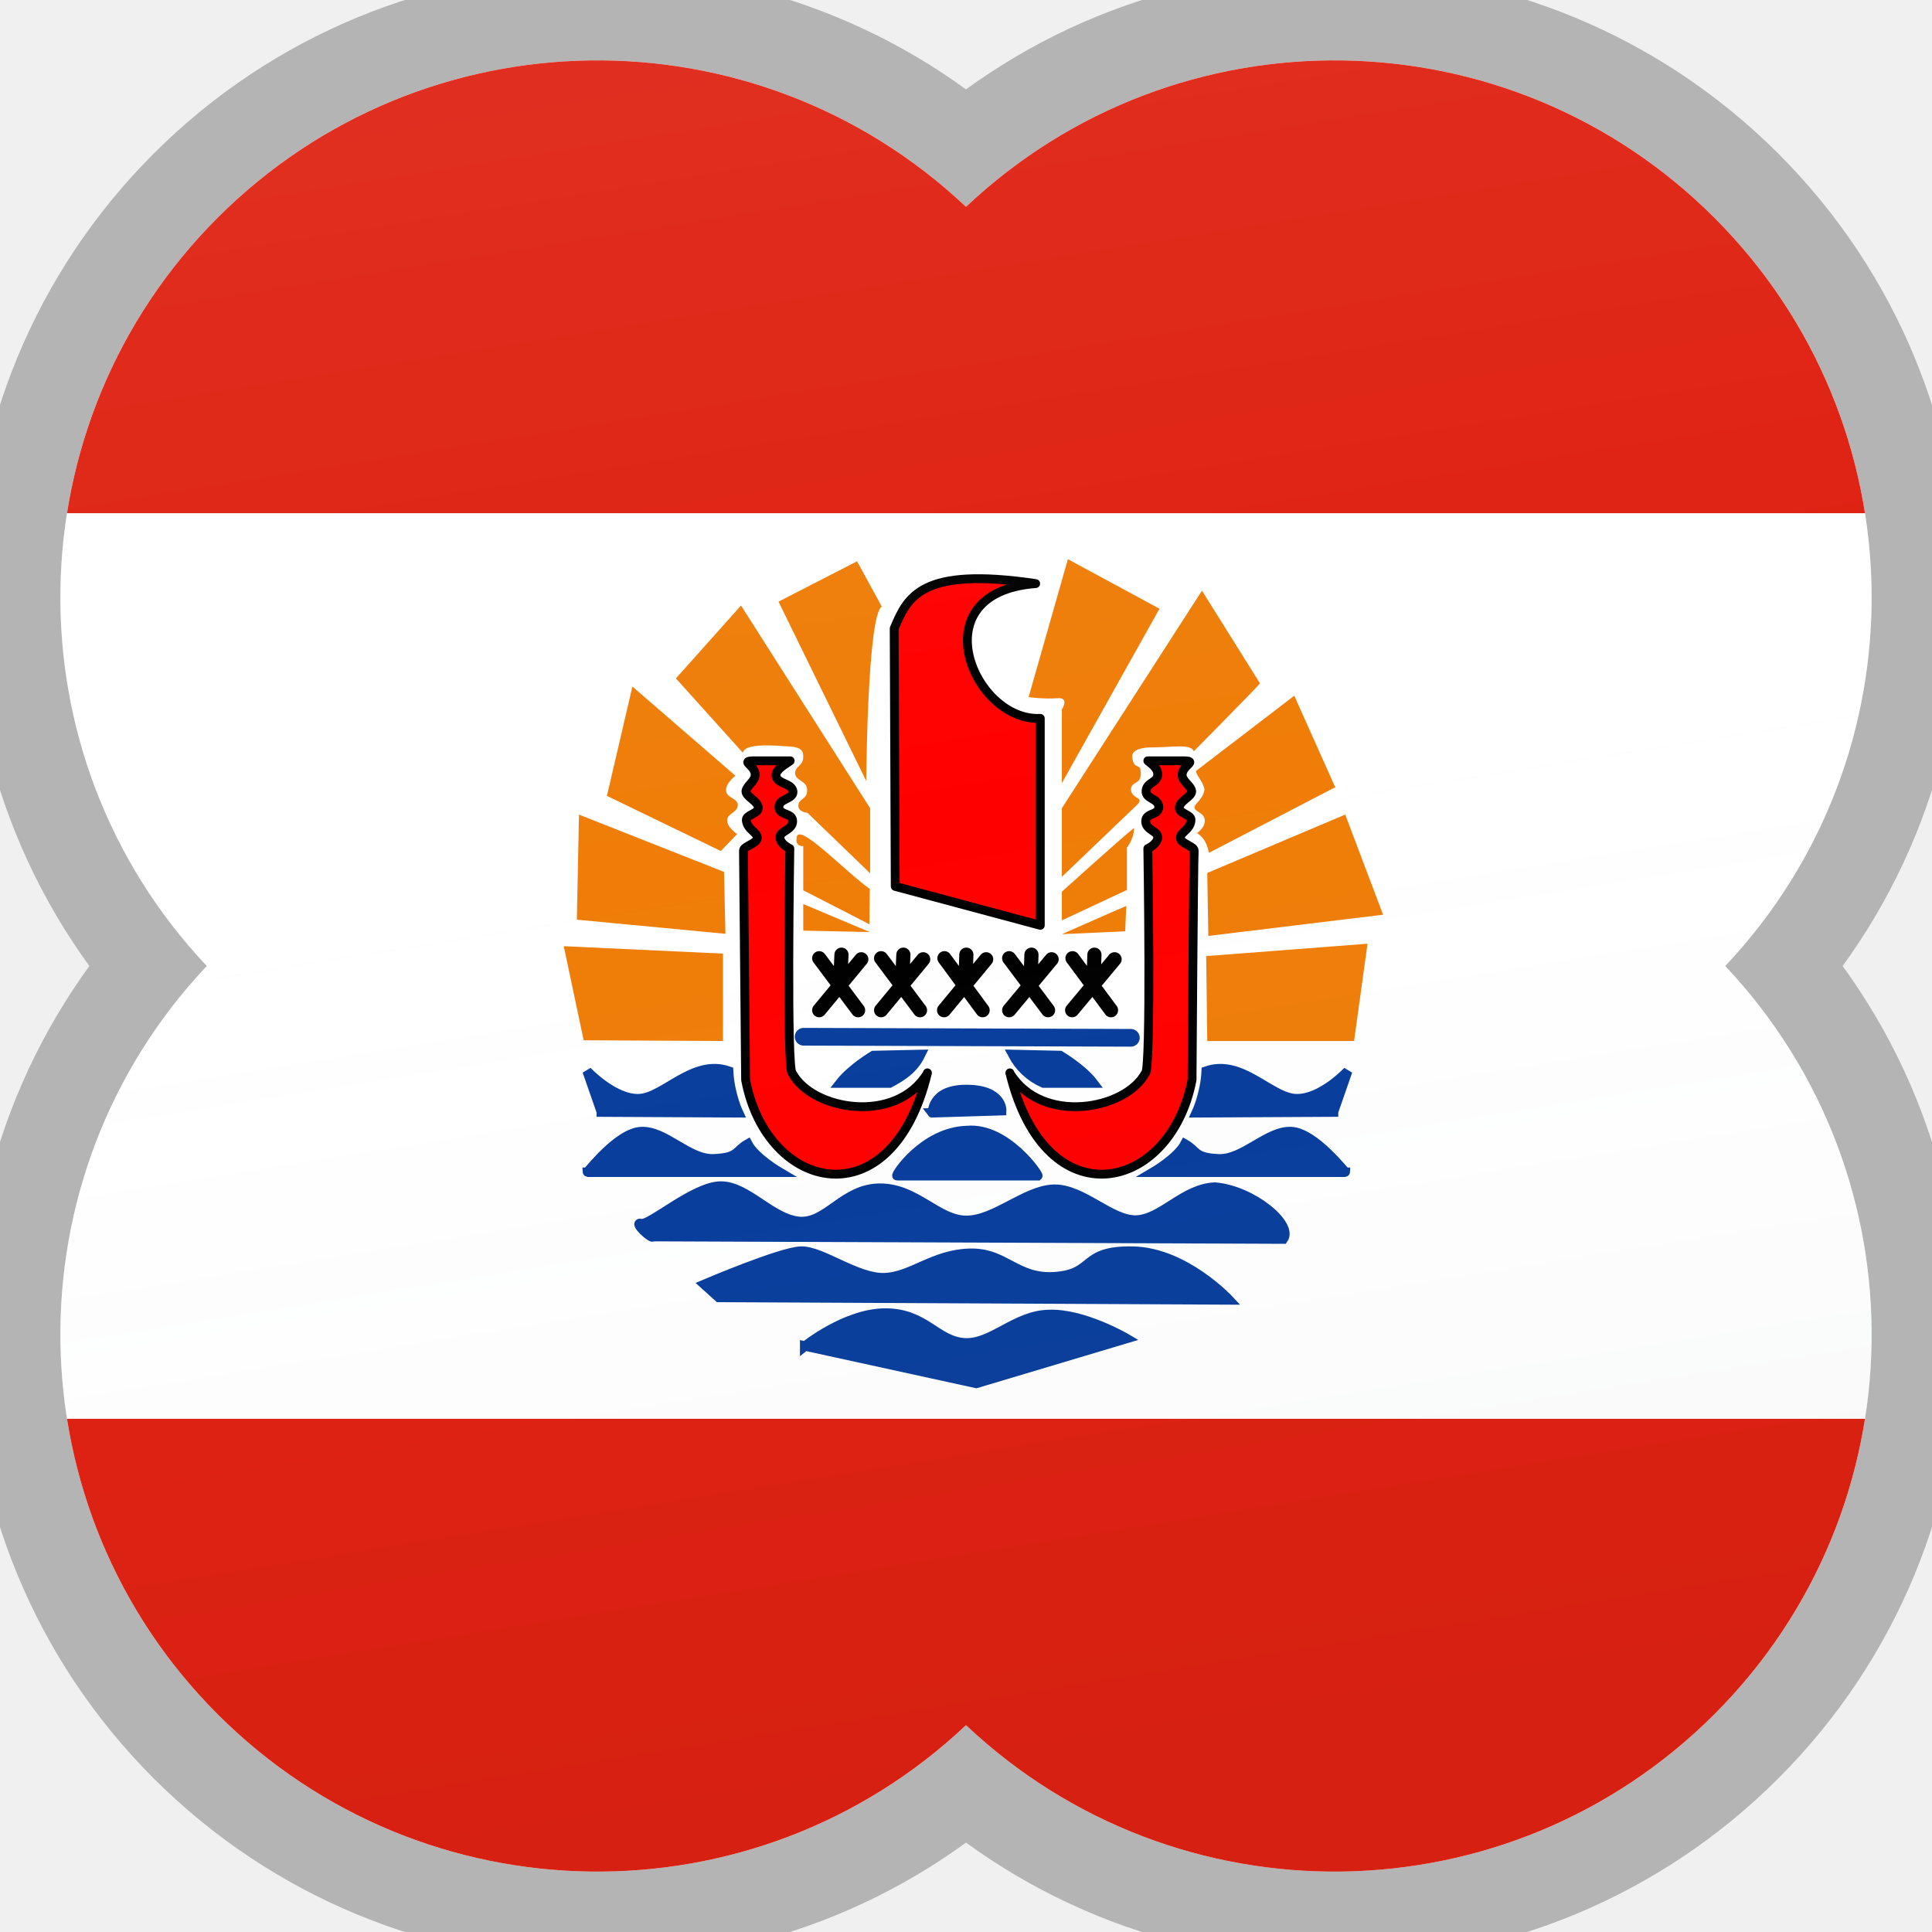
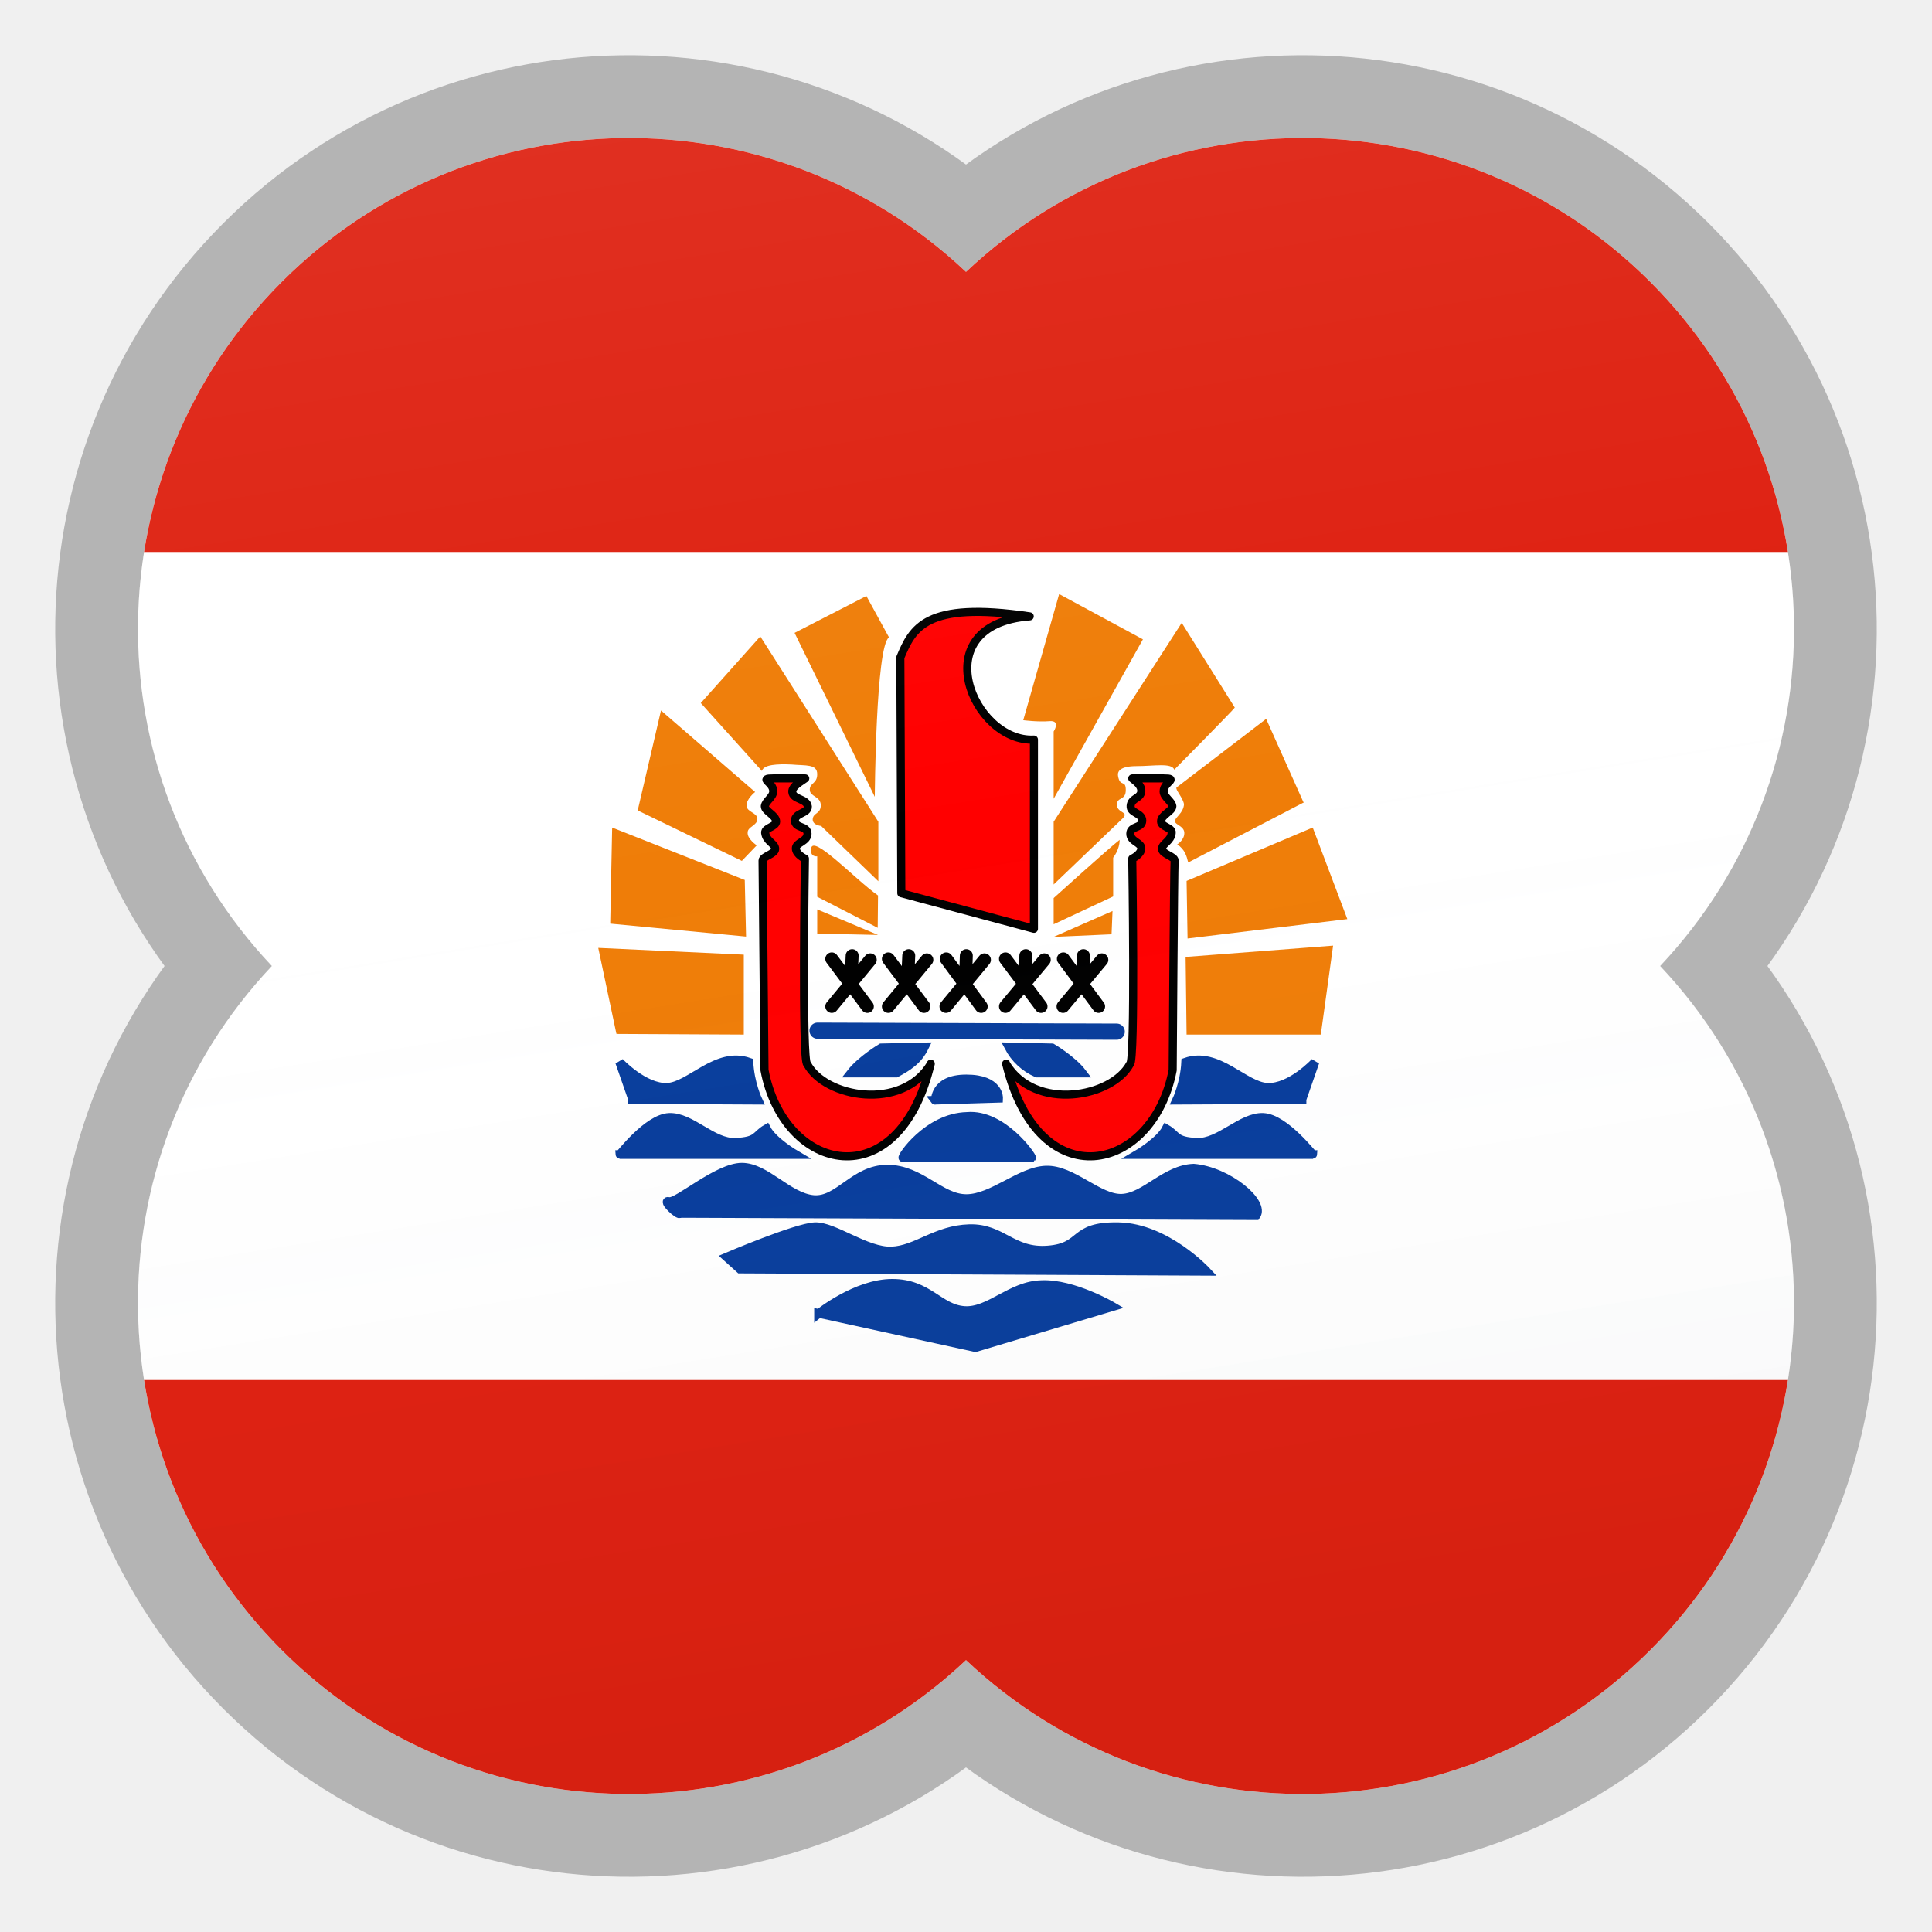
- <svg xmlns="http://www.w3.org/2000/svg" viewBox="0 0 512 512" width="512" height="512" role="img" aria-labelledby="petal-soft-pf-title">
+ <svg xmlns="http://www.w3.org/2000/svg" viewBox="-24 -24 560 560" width="560" height="560" role="img" aria-labelledby="petal-soft-pf-title">
  <defs>
    <path id="petal-soft-pf-shape" d="M 256 54.811 A 142.322 142.322 0 0 1 457.189 256 A 142.322 142.322 0 0 1 256 457.189 A 142.322 142.322 0 0 1 54.811 256 A 142.322 142.322 0 0 1 256 54.811 Z" />
    <clipPath id="petal-soft-pf-clip" clipPathUnits="userSpaceOnUse">
      <path d="M 256 54.811 A 142.322 142.322 0 0 1 457.189 256 A 142.322 142.322 0 0 1 256 457.189 A 142.322 142.322 0 0 1 54.811 256 A 142.322 142.322 0 0 1 256 54.811 Z" />
    </clipPath>
    <linearGradient id="petal-soft-pf-shade" x1="0" y1="0" x2="0.16" y2="1">
      <stop offset="0%" stop-color="#ffffff" stop-opacity=".075" />
      <stop offset="48%" stop-color="#ffffff" stop-opacity="0" />
      <stop offset="100%" stop-color="#151a2b" stop-opacity=".038" />
    </linearGradient>
    <clipPath id="petal-soft-pf-source-pf-a">
      <path fill-opacity=".7" d="M0 0h512v512H0z" />
    </clipPath>
  </defs>
  <path d="M 256 54.811 A 142.322 142.322 0 0 1 457.189 256 A 142.322 142.322 0 0 1 256 457.189 A 142.322 142.322 0 0 1 54.811 256 A 142.322 142.322 0 0 1 256 54.811 Z" fill="none" stroke="currentColor" stroke-width="48" stroke-opacity="0.25" stroke-linejoin="round" />
  <g clip-path="url(#petal-soft-pf-clip)">
    <path d="M 256 54.811 A 142.322 142.322 0 0 1 457.189 256 A 142.322 142.322 0 0 1 256 457.189 A 142.322 142.322 0 0 1 54.811 256 A 142.322 142.322 0 0 1 256 54.811 Z" fill="#fff" />
    <g transform="translate(16, 16) scale(0.9375)">
      <path d="M 256 54.811 A 142.322 142.322 0 0 1 457.189 256 A 142.322 142.322 0 0 1 256 457.189 A 142.322 142.322 0 0 1 54.811 256 A 142.322 142.322 0 0 1 256 54.811 Z" fill="none" stroke="currentColor" stroke-width="48" stroke-opacity="0.25" stroke-linejoin="round" />
      <g clip-path="url(#petal-soft-pf-source-pf-a)">
        <path fill="#fff" d="M0 0h512v512H0z" style="width:0" />
        <path fill="#083d9c" fill-rule="evenodd" stroke="#083d9c" stroke-width="2pt" d="M210.4 363.5s11.6-9.4 22.8-9.4 14.4 7.8 22.2 8.4 14.4-7.8 24-8c9.8-.4 22 6.8 22 6.8L258.9 374l-48.5-10.6zm-24.3-13.8 144.3.7s-12.5-13.5-27.2-13.8-10.6 6.3-21.8 7.2-14.1-6.9-24.4-6.6-16.3 6.6-24 6.9c-7.9.3-17.9-7.8-23.8-7.5S182 346 182 346zm-18.5-17.2 178.1.7c2.9-4.1-8.7-13.8-19.3-14.7-8.8.3-15 9-22.2 9.3s-15.3-9-23.5-8.7c-8 .3-16.5 8.8-24.6 8.8s-14.1-9.1-24.4-9.1-15 10-22.8 9.4c-7.9-.7-14.7-10-22.2-10s-20 11.2-22.5 10.6 3.1 4.7 3.4 3.7z" />
        <path fill="red" fill-rule="evenodd" stroke="#000" stroke-linejoin="round" stroke-width="2.5" d="m236 233.5 41 11V186c-18.8 1-34.4-35.6-1.3-38.1-32.4-4.8-36.2 3.7-40 12.7z" />
        <path fill="#083d9c" fill-rule="evenodd" stroke="#083d9c" stroke-linecap="round" stroke-width="5" d="m210.1 276 92.5.3" />
        <path fill="none" stroke="#000" stroke-linecap="round" stroke-width="4" d="m214.5 253.8 11 14.7m-11 0 11.9-14.4m-5.6-1.3-.4 9.1m11.6-8.1 11 14.7m-11 0 11.9-14.4m-5.6-1.3-.4 9.1m12-8.1 10.8 14.7m-10.9 0 11.9-14.4m-5.6-1.3-.3 9.1m12.4-8.1 11 14.7m-11 0 12-14.4m-5.7-1.3-.3 9.1m11.9-8.1 10.9 14.7m-11 0 12-14.4m-5.7-1.3-.3 9.1" />
        <path fill="#ef7d08" fill-rule="evenodd" d="m148 277 39.3.2v-24.7l-45-2.1 5.6 26.5zm-2-34.1 42 4-.4-17.5-41-16.2zm8.5-35 32.2 15.6 4.6-4.8s-3-2-2.8-4c0-1.8 3-2.1 3-4.2 0-1.9-3.3-2.1-3.3-4-.3-2 2.6-4.3 2.6-4.3L161.7 177zm211.2 69.3h-41.5l-.3-24 45.6-3.5zm-41.2-29.7 49.4-6-10.7-28.3-39 16.5zm36-42.1L324.7 224c-.5-2-1-4-3.4-5.6 0 0 2.2-1.3 2.2-3.5s-2.9-2.5-2.9-3.7 2.6-2.4 2.8-5.2c-.3-2-2.8-4.6-2.3-5.2l27.7-21.2 11.5 25.7zM283.1 247l17.9-.8.3-7.2zm-54.3-.6L210 246v-7.5zm-.1-2.2-18.7-9.6v-12.5s-2.2.3-1.9-2.2c.1-5.2 13.8 9.5 20.7 14.3zm54.4-1.1V235s16.8-15.2 20.4-18c0 3.1-2 5.5-2 5.5v12zM174 174.7l18.9 21c.5-2 4.8-2.2 9.2-2 4.4.4 7.9-.2 7.9 3 0 3-2.3 2.6-2.3 4.8s3.4 2 3.4 4.8-2.4 2.2-2.5 4.4c0 1.8 2.6 2 2.6 2l17.7 17.1v-18.4l-36.5-57.3zm29-21.7 24.8 50.7s.3-46.8 4.4-49.3l-7-12.8zm107.7 2-27.6 49.3v-20.8s2.3-3.5-1.3-3.2-8.1-.3-8.1-.3l11.1-39zm28.4 21.1c-.3.6-18.7 19.2-18.7 19.2-.8-2.2-6.4-1.1-11.6-1.1-5.3 0-6 1.7-5.8 3 .6 3.7 2.4 1 2.4 4.4 0 3.3-2.6 2-2.8 4.5.2 2.8 4 2.1 1.8 4.3l-21.3 20.4v-19.4l39.6-61.5z" />
        <path fill="red" fill-rule="evenodd" stroke="#000" stroke-linejoin="round" stroke-width="2.5" d="M245.1 286.3c-8.9 14.7-32.7 10.4-38.2 0-1.7-.4-.7-63.5-.7-63.5s-2.7-1.2-2.8-3.1 3.6-2.1 3.6-4.6-3.8-1.6-3.9-4c0-2.5 4.1-2.2 4-4.4-.3-2.5-4.6-2.1-4.8-4.5-.2-1.8 3-3.4 4-4.2h-9.9c-4.8 0 .1 1.1 0 4 0 1.8-2.4 3-2.6 4.6 0 1.6 3.4 2.7 3.5 4.7 0 1.7-3.5 1.9-3.4 3.5.3 2.7 3.1 3.3 3.1 5 0 1.6-3.9 2.3-3.9 3.6l.6 64.8c6 31.8 41.4 39.8 51.4-2zm23.3 0c9 14.7 32.7 10.4 38.3 0 1.7-.4.7-63.5.7-63.5s2.7-1.2 2.8-3.1-3.4-2.1-3.4-4.6 3.6-1.6 3.7-4c0-2.5-3.8-2.3-3.6-4.6.2-2.5 3.1-2.2 3.3-4.5.1-2-1.9-3.2-2.8-4h9.7c4.9 0 0 1.1 0 4 0 1.8 2.5 3 2.7 4.6 0 1.6-3.5 2.7-3.5 4.7 0 1.7 3.5 1.9 3.3 3.5-.2 2.7-3 3.3-3 5 0 1.6 3.9 2.3 3.9 3.6-.2 2.6-.6 64.8-.6 64.8-6.1 31.8-41.4 39.8-51.5-2z" />
        <path fill="#083d9c" fill-rule="evenodd" stroke="#083d9c" stroke-width="2pt" d="M236.5 315.3h39.8c.3-.3-9-13.8-20-12.8-12.2.3-20.5 12.8-19.8 12.8zm126.8-1h-54.4s7-4.1 9-8c3.5 2 2.5 3.9 9.5 4.2s13.8-8 20.5-7.7 15.4 11.8 15.4 11.5zm-214.4 0h54.4s-7-4.1-9-8c-3.5 2-2.5 3.9-9.6 4.2s-13.7-8-20.5-7.7c-6.7.3-15.3 11.8-15.3 11.5zm4-17 38.8.2s-2.5-5.3-2.8-11.8c-10-3.5-18.2 7.5-25.3 7.8s-14.7-7.8-14.7-7.8l4 11.5zm207 0-38.8.2s2.5-5.3 2.8-11.8c10-3.5 18.1 7.5 25.3 7.8s14.7-7.8 14.7-7.8l-4 11.5zm-113.5.2 19.7-.6s.3-6-10-6-9.4 7-9.7 6.6zm-12-8.4c3.5-1.9 6.7-3.8 8.8-8.1l-13.4.3s-6.2 3.7-9.4 7.8zm43.5 0a18 18 0 0 1-8.7-8.1l13.4.3s6.3 3.7 9.4 7.8z" />
        <path fill="#de2010" fill-rule="evenodd" d="M-128 384h768v128h-768zm0-384h768v128h-768z" />
      </g>
    </g>
    <path d="M 256 54.811 A 142.322 142.322 0 0 1 457.189 256 A 142.322 142.322 0 0 1 256 457.189 A 142.322 142.322 0 0 1 54.811 256 A 142.322 142.322 0 0 1 256 54.811 Z" fill="url(#petal-soft-pf-shade)" />
  </g>
</svg>
